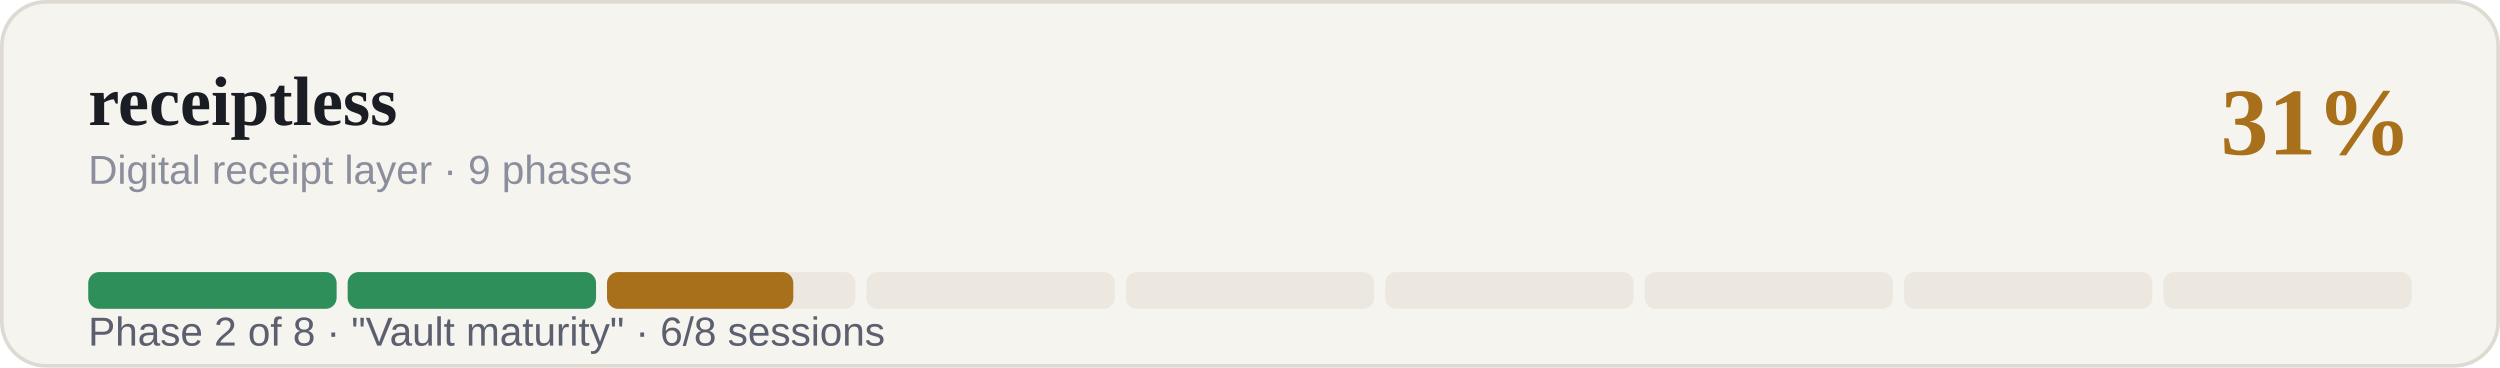
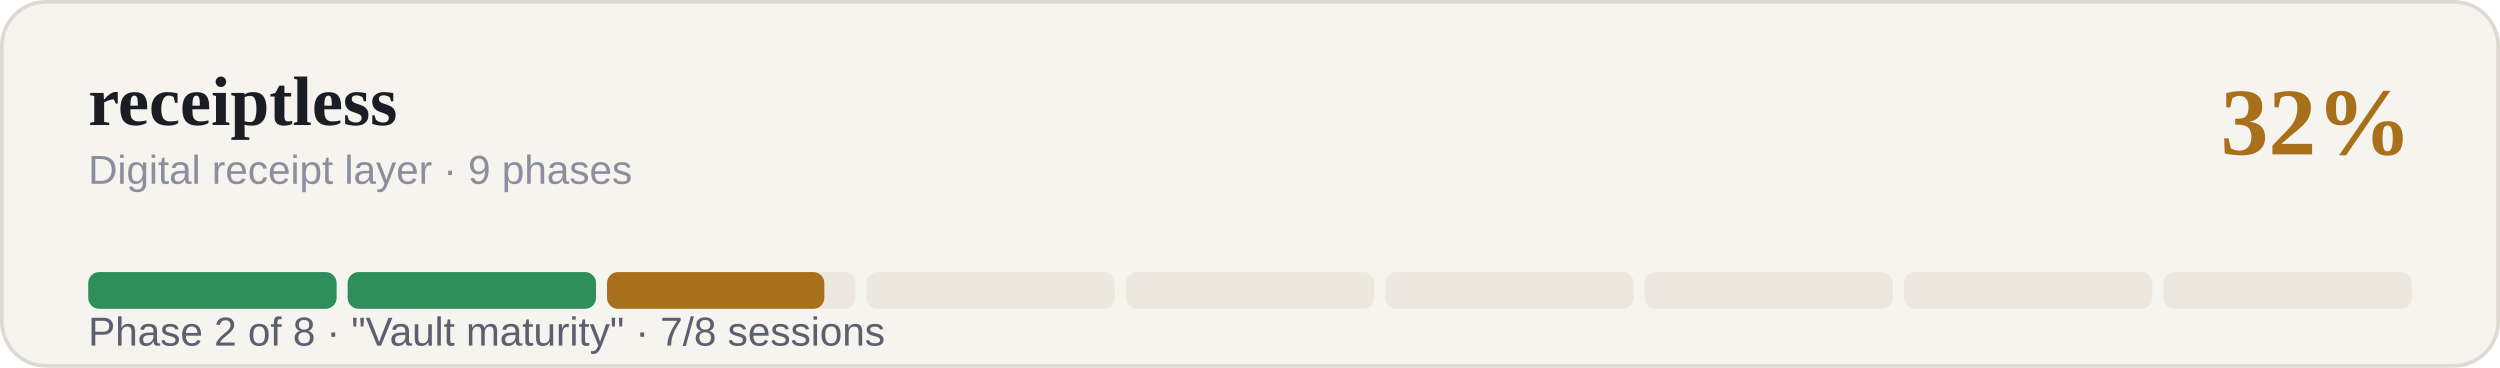
- <svg xmlns="http://www.w3.org/2000/svg" viewBox="0 0 680 100" width="680" height="100" role="img" aria-label="receiptless roadmap progress: 31%">
+ <svg xmlns="http://www.w3.org/2000/svg" viewBox="0 0 680 100" width="680" height="100" role="img" aria-label="receiptless roadmap progress: 32%">
  <style>
    .bg { fill: #f6f4ef; }
    .card-border { stroke: #dedad2; }
    .ink { fill: #1b1d24; }
    .ink-soft { fill: #5b5f6e; }
    .ink-faint { fill: #8b8e9c; }
    .seg-bg { fill: #ece8e0; }
    .seg-done { fill: #2f8f5b; }
    .seg-current { fill: #a8701a; }
    .pct { fill: #a8701a; }
    text { font-family: -apple-system, "Segoe UI", "Helvetica Neue", Arial, sans-serif; }
    .serif { font-family: Georgia, "Times New Roman", serif; }
    @media (prefers-color-scheme: dark) {
      .bg { fill: #131318; }
      .card-border { stroke: #2c2d38; }
      .ink { fill: #edecf1; }
      .ink-soft { fill: #a3a3b4; }
      .ink-faint { fill: #6f7180; }
      .seg-bg { fill: #232430; }
      .seg-done { fill: #5fcf93; }
      .seg-current { fill: #e2a752; }
      .pct { fill: #e2a752; }
    }
  </style>
  <rect x="0.5" y="0.5" width="679" height="99" rx="12" class="bg card-border" stroke-width="1" />
  <text x="24" y="34" class="serif ink" font-size="19" font-weight="600">receiptless</text>
  <text x="24" y="50" class="ink-faint" font-size="11">Digital receipt layer · 9 phases</text>
-   <text x="656" y="42" text-anchor="end" class="serif pct" font-size="26" font-weight="600">31%</text>
+   <text x="656" y="42" text-anchor="end" class="serif pct" font-size="26" font-weight="600">32%</text>
  <rect x="24.00" y="74" width="67.56" height="10" rx="3" class="seg-bg" />
  <rect x="24.00" y="74" width="67.56" height="10" rx="3" class="seg-done" />
  <rect x="94.56" y="74" width="67.56" height="10" rx="3" class="seg-bg" />
  <rect x="94.56" y="74" width="67.56" height="10" rx="3" class="seg-done" />
  <rect x="165.11" y="74" width="67.56" height="10" rx="3" class="seg-bg" />
-   <rect x="165.11" y="74" width="50.67" height="10" rx="3" class="seg-current" />
+   <rect x="165.11" y="74" width="59.11" height="10" rx="3" class="seg-current" />
  <rect x="235.67" y="74" width="67.56" height="10" rx="3" class="seg-bg" />
  <rect x="306.22" y="74" width="67.56" height="10" rx="3" class="seg-bg" />
  <rect x="376.78" y="74" width="67.56" height="10" rx="3" class="seg-bg" />
  <rect x="447.33" y="74" width="67.56" height="10" rx="3" class="seg-bg" />
  <rect x="517.89" y="74" width="67.56" height="10" rx="3" class="seg-bg" />
  <rect x="588.44" y="74" width="67.56" height="10" rx="3" class="seg-bg" />
-   <text x="24" y="94" class="ink-soft" font-size="11">Phase 2 of 8 · "Vault maturity" · 6/8 sessions</text>
+   <text x="24" y="94" class="ink-soft" font-size="11">Phase 2 of 8 · "Vault maturity" · 7/8 sessions</text>
</svg>
